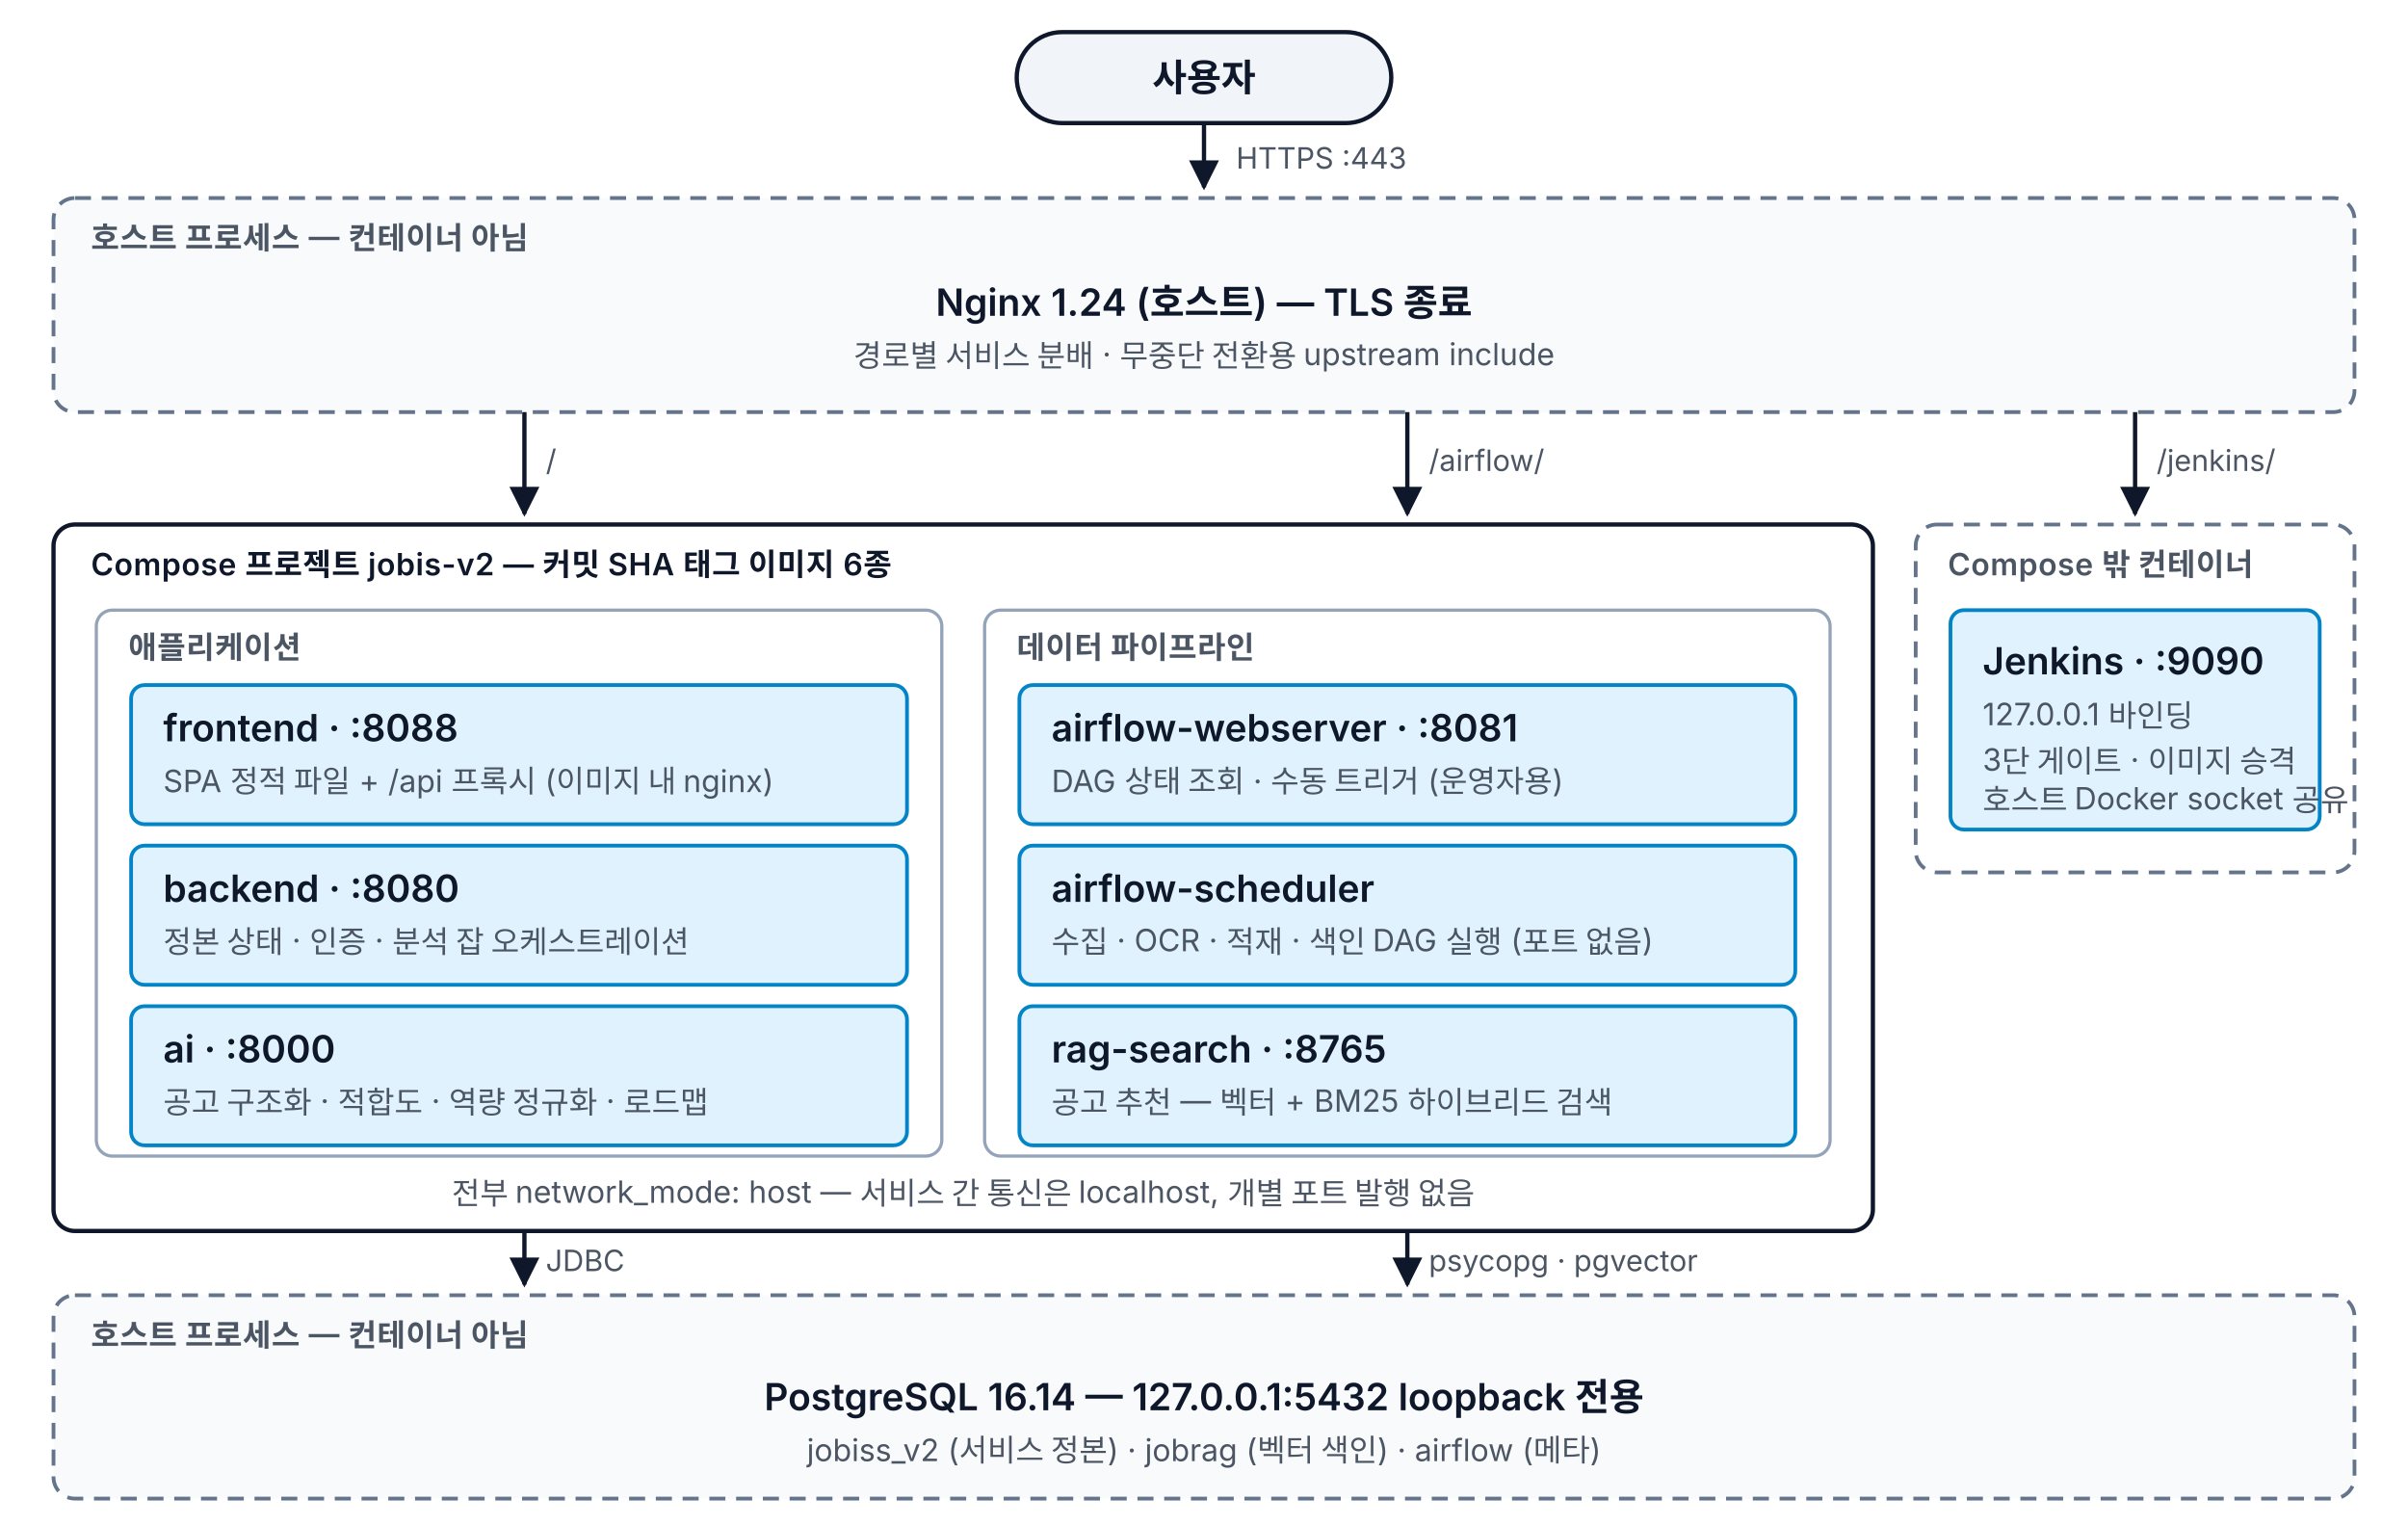
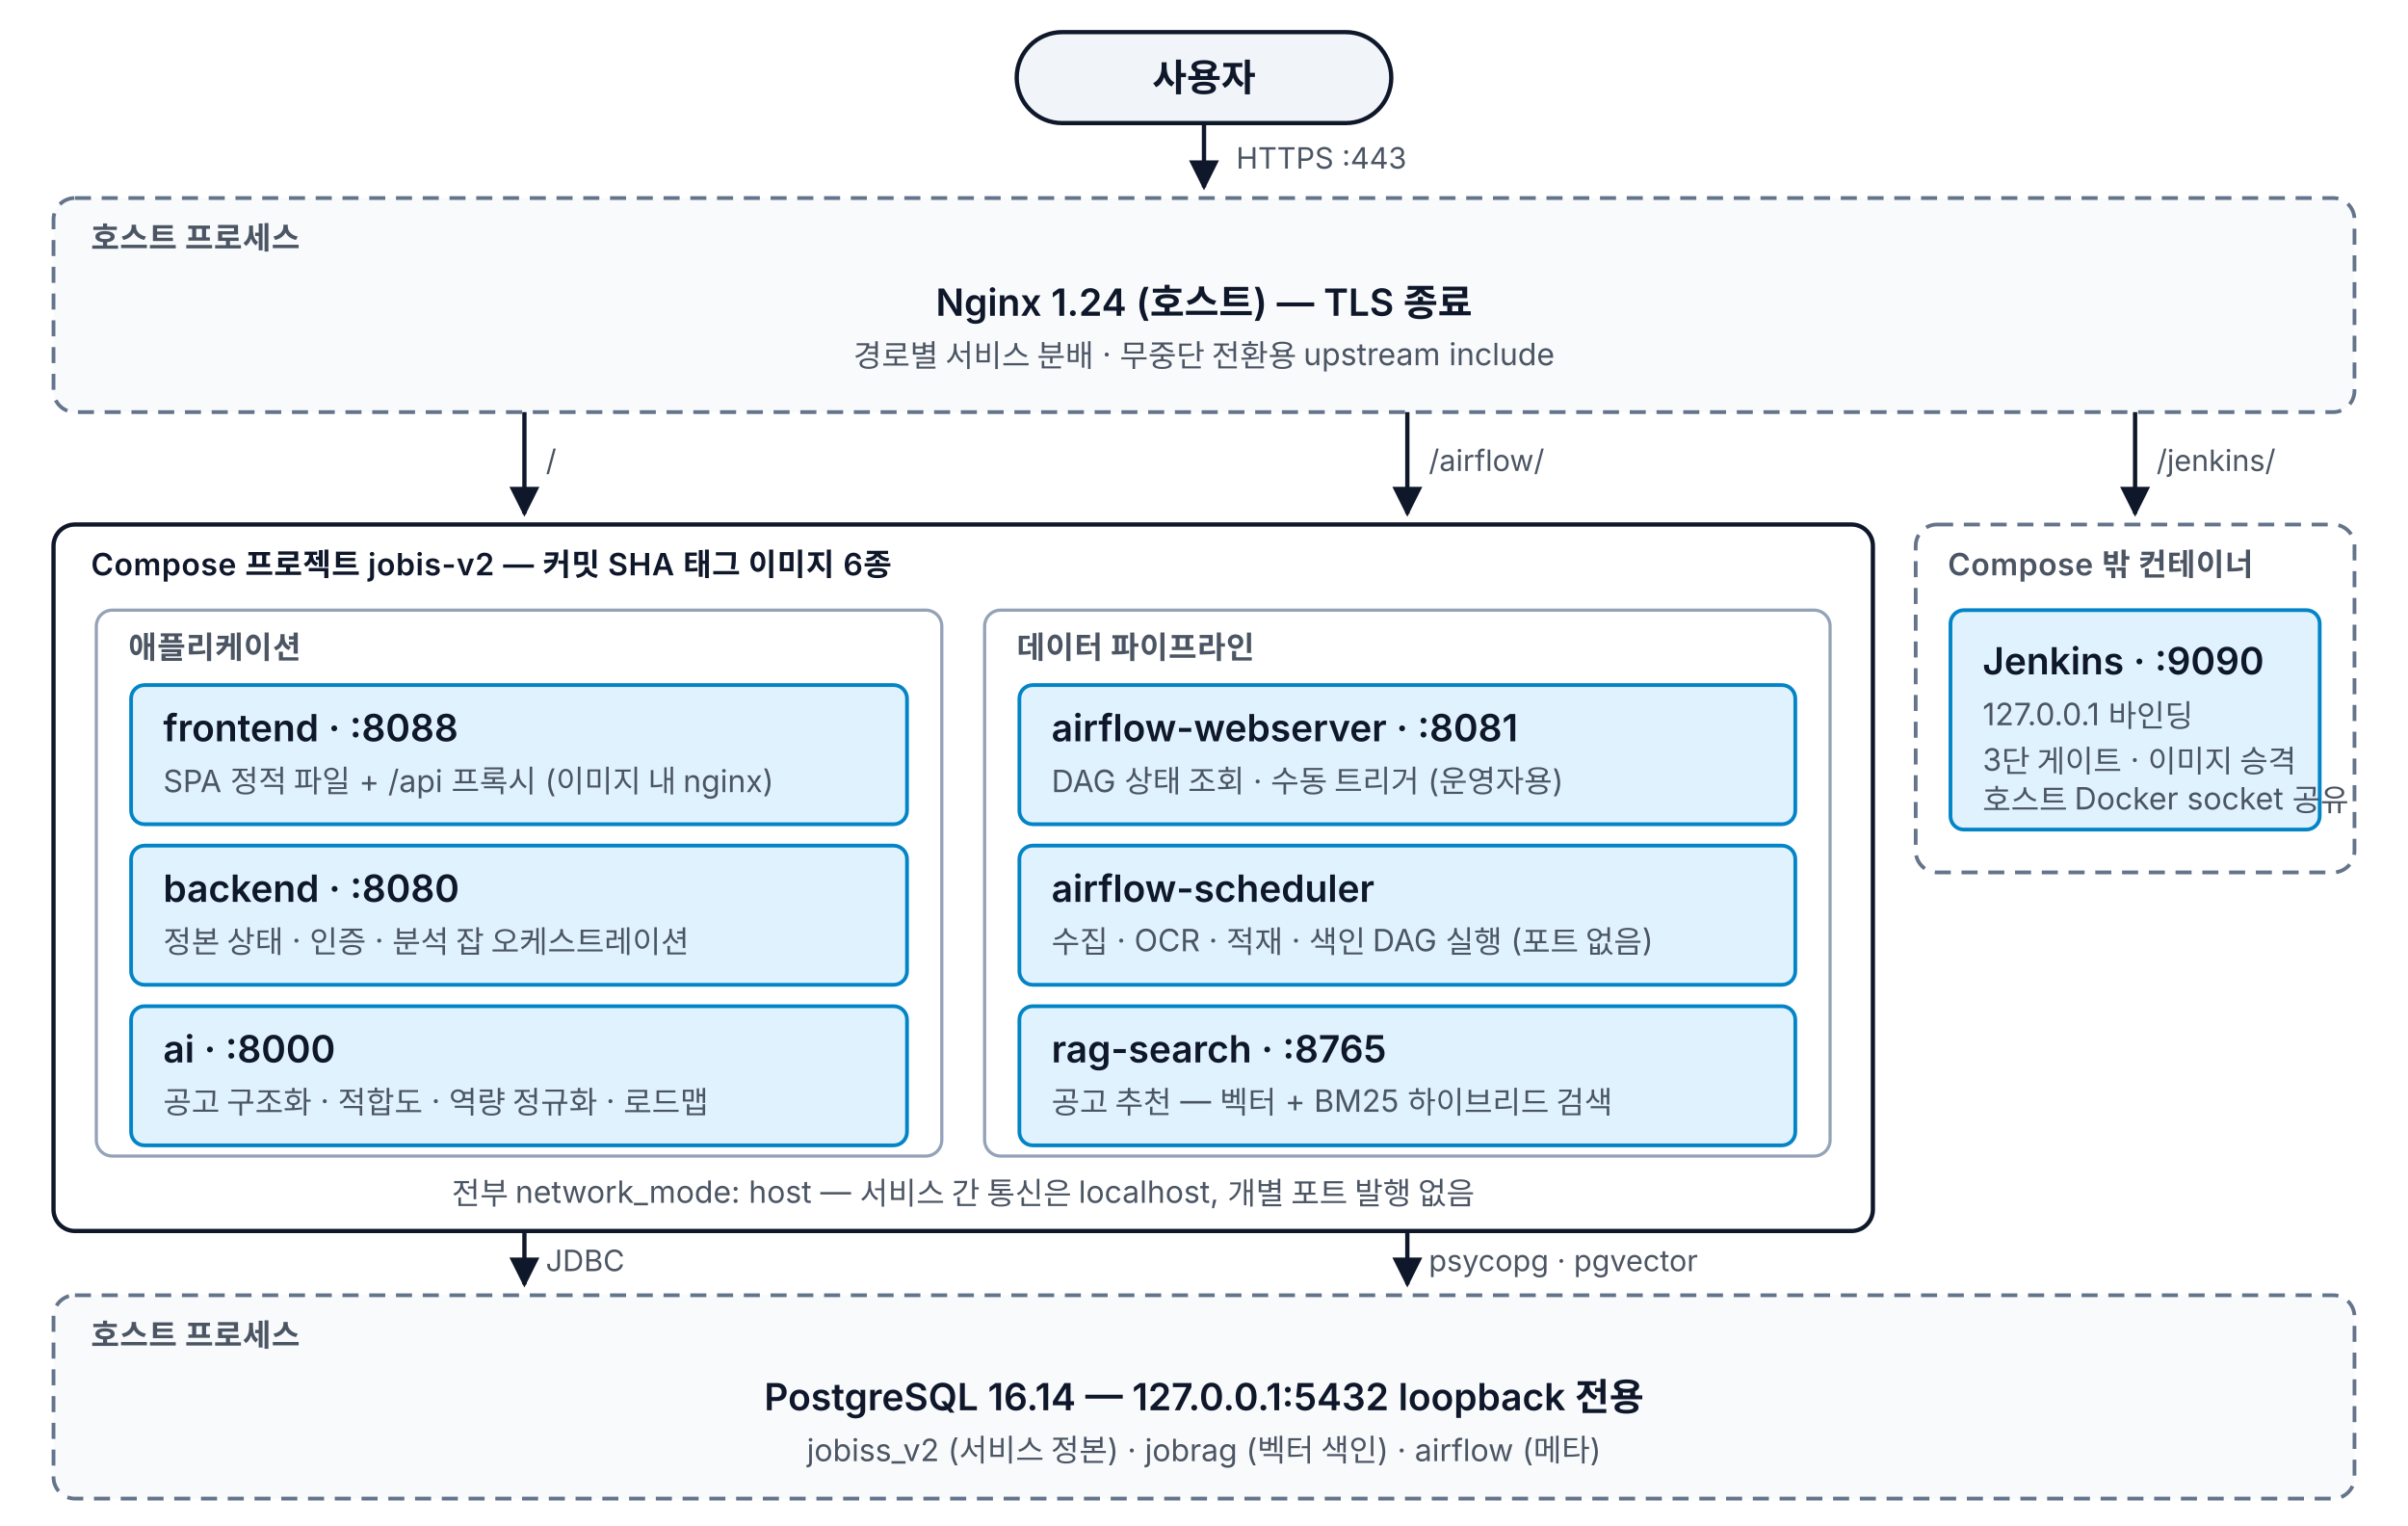
<svg xmlns="http://www.w3.org/2000/svg" viewBox="0 0 900 570" width="900" height="570" role="img" aria-label="JOBIS 운영 런타임 구성 — 호스트 프로세스와 Compose 프로젝트 jobis-v2 분리">
  <style>
    text { font-family: system-ui, -apple-system, "Segoe UI", "Malgun Gothic", sans-serif; }
    .t    { fill: #0f172a; }
    .tdim { fill: #4b5563; }
    .name { font-size: 14px; font-weight: 600; }
    .role { font-size: 11.5px; }
    .glabel { font-size: 11.5px; font-weight: 600; letter-spacing: .2px; }
    .edge { font-size: 11px; }
    .ctr   { fill: #e0f2fe; stroke: #0284c7; stroke-width: 1.4; }
    .host  { fill: #f8fafc; stroke: #64748b; stroke-width: 1.4; stroke-dasharray: 6 4; }
    .grp   { fill: none; stroke: #0f172a; stroke-width: 1.6; }
    .sub   { fill: none; stroke: #94a3b8; stroke-width: 1.2; }
    .out   { fill: none; stroke: #64748b; stroke-width: 1.4; stroke-dasharray: 6 4; }
    .flow  { stroke: #0f172a; stroke-width: 1.6; fill: none; }
    .user  { fill: #f1f5f9; stroke: #0f172a; stroke-width: 1.6; }
    @media (prefers-color-scheme: dark) {
      .t    { fill: #e5e9f0; }
      .tdim { fill: #a8b3c2; }
      .ctr  { fill: #17364f; stroke: #38bdf8; }
      .host { fill: #1e293b; stroke: #94a3b8; }
      .grp  { stroke: #e5e9f0; }
      .sub  { stroke: #64748b; }
      .out  { stroke: #94a3b8; }
      .flow { stroke: #e5e9f0; }
      .user { fill: #1e293b; stroke: #e5e9f0; }
      marker path { fill: #e5e9f0; }
    }
  </style>
  <defs>
    <marker id="a" viewBox="0 0 10 10" refX="9" refY="5" markerWidth="7" markerHeight="7" orient="auto-start-reverse">
      <path d="M0,0 L10,5 L0,10 z" fill="#0f172a" />
    </marker>
  </defs>
  <rect class="user" x="380" y="12" width="140" height="34" rx="17" />
  <text class="t name" x="450" y="34" text-anchor="middle">사용자</text>
  <line class="flow" x1="450" y1="46" x2="450" y2="70" marker-end="url(#a)" />
  <text class="tdim edge" x="462" y="63">HTTPS :443</text>
  <rect class="host" x="20" y="74" width="860" height="80" rx="8" />
-   <text class="tdim glabel" x="34" y="93">호스트 프로세스 — 컨테이너 아님</text>
+   <text class="tdim glabel" x="34" y="93">호스트 프로세스</text>
  <text class="t name" x="450" y="118" text-anchor="middle">Nginx 1.24 (호스트) — TLS 종료</text>
  <text class="tdim role" x="450" y="137" text-anchor="middle">경로별 서비스 분배 · 무중단 전환용 upstream include</text>
  <line class="flow" x1="196" y1="154" x2="196" y2="192" marker-end="url(#a)" />
  <text class="tdim edge" x="204" y="176">/</text>
  <line class="flow" x1="526" y1="154" x2="526" y2="192" marker-end="url(#a)" />
  <text class="tdim edge" x="534" y="176">/airflow/</text>
  <line class="flow" x1="798" y1="154" x2="798" y2="192" marker-end="url(#a)" />
  <text class="tdim edge" x="806" y="176">/jenkins/</text>
  <rect class="grp" x="20" y="196" width="680" height="264" rx="8" />
  <text class="t glabel" x="34" y="215">Compose 프로젝트 jobis-v2 — 커밋 SHA 태그 이미지 6종</text>
  <rect class="sub" x="36" y="228" width="316" height="204" rx="6" />
  <text class="tdim glabel" x="48" y="246">애플리케이션</text>
  <rect class="ctr" x="49" y="256" width="290" height="52" rx="5" />
  <text class="t name" x="61" y="277">frontend · :8088</text>
  <text class="tdim role" x="61" y="296">SPA 정적 파일 + /api 프록시 (이미지 내 nginx)</text>
  <rect class="ctr" x="49" y="316" width="290" height="52" rx="5" />
  <text class="t name" x="61" y="337">backend · :8080</text>
  <text class="tdim role" x="61" y="356">정본 상태 · 인증 · 분석 잡 오케스트레이션</text>
  <rect class="ctr" x="49" y="376" width="290" height="52" rx="5" />
  <text class="t name" x="61" y="397">ai · :8000</text>
  <text class="tdim role" x="61" y="416">공고 구조화 · 적합도 · 역량 정규화 · 로드맵</text>
  <rect class="sub" x="368" y="228" width="316" height="204" rx="6" />
  <text class="tdim glabel" x="380" y="246">데이터 파이프라인</text>
  <rect class="ctr" x="381" y="256" width="290" height="52" rx="5" />
  <text class="t name" x="393" y="277">airflow-webserver · :8081</text>
  <text class="tdim role" x="393" y="296">DAG 상태 조회 · 수동 트리거 (운영자용)</text>
  <rect class="ctr" x="381" y="316" width="290" height="52" rx="5" />
  <text class="t name" x="393" y="337">airflow-scheduler</text>
  <text class="tdim role" x="393" y="356">수집 · OCR · 적재 · 색인 DAG 실행 (포트 없음)</text>
  <rect class="ctr" x="381" y="376" width="290" height="52" rx="5" />
  <text class="t name" x="393" y="397">rag-search · :8765</text>
  <text class="tdim role" x="393" y="416">공고 추천 — 벡터 + BM25 하이브리드 검색</text>
  <text class="tdim role" x="360" y="450" text-anchor="middle">전부 network_mode: host — 서비스 간 통신은 localhost, 개별 포트 발행 없음</text>
  <rect class="out" x="716" y="196" width="164" height="130" rx="8" />
  <text class="tdim glabel" x="728" y="215">Compose 밖 컨테이너</text>
  <rect class="ctr" x="729" y="228" width="138" height="82" rx="5" />
  <text class="t name" x="741" y="252">Jenkins · :9090</text>
  <text class="tdim role" x="741" y="271">127.0.0.1 바인딩</text>
  <text class="tdim role" x="741" y="288">3단 게이트 · 이미지 승격</text>
  <text class="tdim role" x="741" y="303">호스트 Docker socket 공유</text>
  <line class="flow" x1="196" y1="460" x2="196" y2="480" marker-end="url(#a)" />
  <text class="tdim edge" x="204" y="475">JDBC</text>
  <line class="flow" x1="526" y1="460" x2="526" y2="480" marker-end="url(#a)" />
  <text class="tdim edge" x="534" y="475">psycopg · pgvector</text>
  <rect class="host" x="20" y="484" width="860" height="76" rx="8" />
-   <text class="tdim glabel" x="34" y="503">호스트 프로세스 — 컨테이너 아님</text>
+   <text class="tdim glabel" x="34" y="503">호스트 프로세스</text>
  <text class="t name" x="450" y="527" text-anchor="middle">PostgreSQL 16.14 — 127.0.0.1:5432 loopback 전용</text>
  <text class="tdim role" x="450" y="546" text-anchor="middle">jobiss_v2 (서비스 정본) · jobrag (벡터 색인) · airflow (메타)</text>
</svg>
